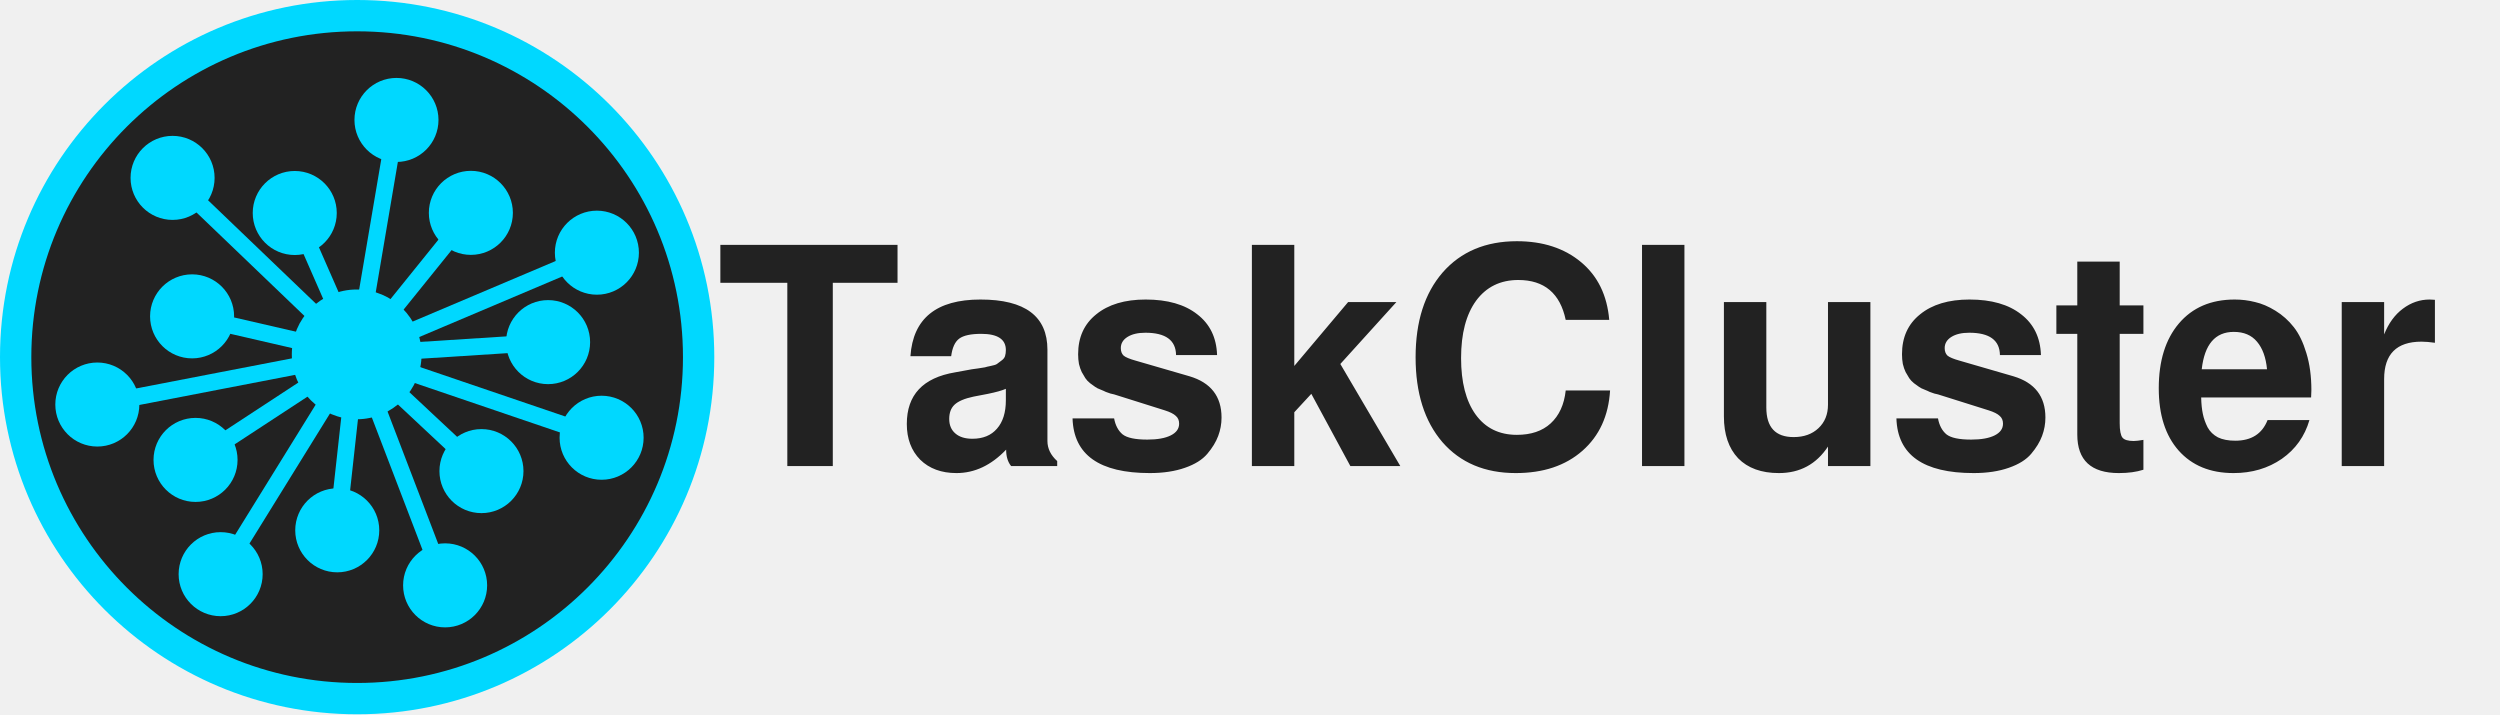
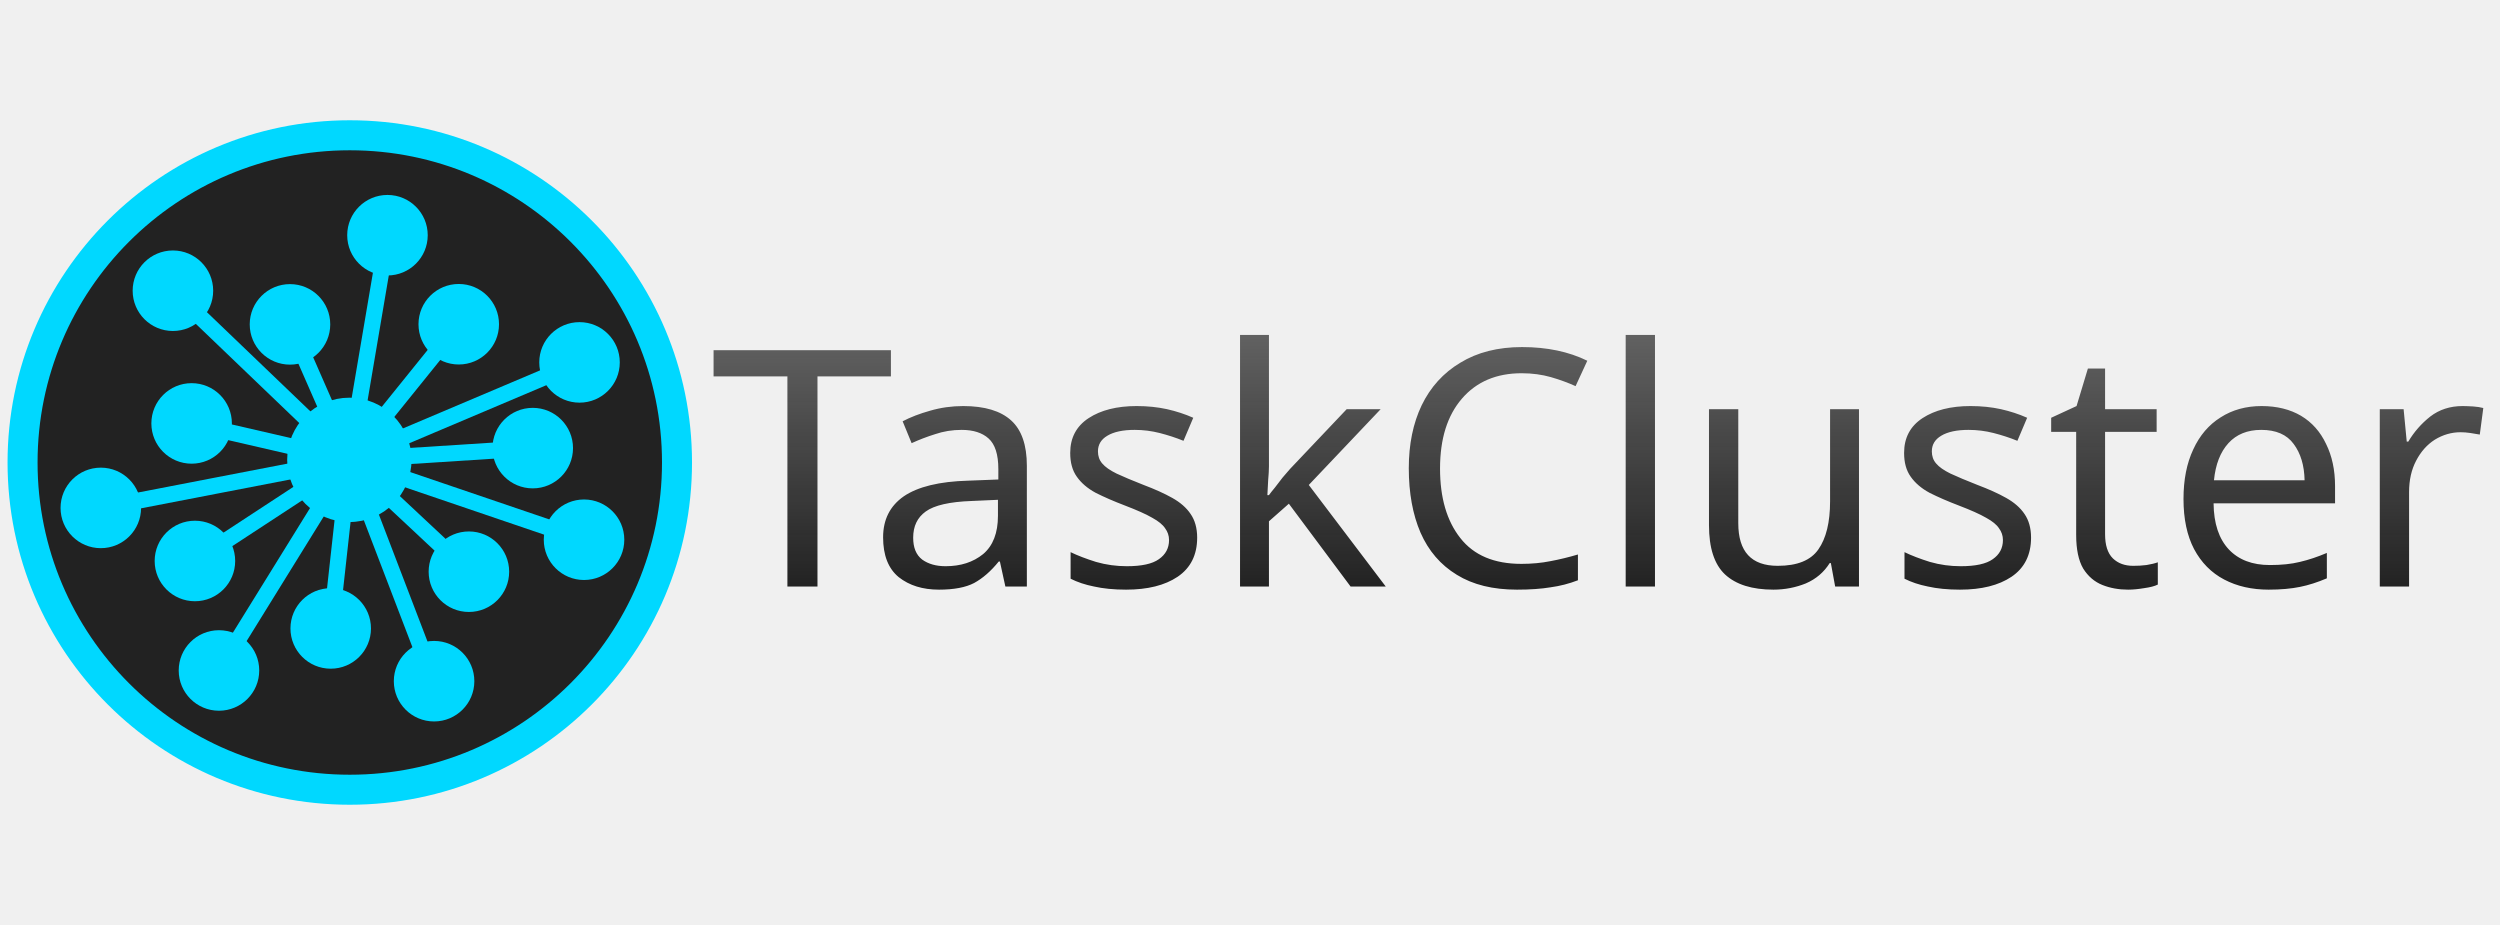
- <svg xmlns="http://www.w3.org/2000/svg" width="140" height="40" id="svg2" version="1.1">
+ <svg xmlns="http://www.w3.org/2000/svg" xmlns:xlink="http://www.w3.org/1999/xlink" width="100" height="37" id="svg2" version="1.1">
  <defs id="defs4">
+     <linearGradient id="linearGradient4060">
+       <stop style="stop-color:#141414;stop-opacity:1;" offset="0" id="stop4062" />
+       <stop id="stop4068" offset="1" style="stop-color:#141414;stop-opacity:0.314;" />
+     </linearGradient>
+     <linearGradient id="linearGradient4042">
+       <stop style="stop-color:#000000;stop-opacity:1;" offset="0" id="stop4044" />
+       <stop style="stop-color:#000000;stop-opacity:0;" offset="1" id="stop4046" />
+     </linearGradient>
    <marker orient="auto" refY="0" refX="0" id="Arrow2Lend" style="overflow:visible">
      <path id="path4150" style="fill-rule:evenodd;stroke-width:0.625;stroke-linejoin:round" d="M 8.719,4.034 -2.207,0.016 8.719,-4.002 c -1.745,2.372 -1.735,5.617 -6e-7,8.035 z" transform="matrix(-1.1,0,0,-1.1,-1.1,0)" />
    </marker>
    <linearGradient id="linearGradient5427">
      <stop id="stop5429" offset="0" style="stop-color:#00d8ff;stop-opacity:1;" />
      <stop id="stop5431" offset="1" style="stop-color:#00d8ff;stop-opacity:0;" />
    </linearGradient>
    <marker orient="auto" refY="0" refX="0" id="Arrow2Mend" style="overflow:visible">
      <path id="path4156" style="fill-rule:evenodd;stroke-width:0.625;stroke-linejoin:round" d="M 8.719,4.034 -2.207,0.016 8.719,-4.002 c -1.745,2.372 -1.735,5.617 -6e-7,8.035 z" transform="scale(-0.6,-0.6)" />
    </marker>
    <marker orient="auto" refY="0" refX="0" id="Arrow1Send" style="overflow:visible">
      <path id="path4144" d="M 0,0 5,-5 -12.5,0 5,5 0,0 z" style="fill-rule:evenodd;stroke:#000000;stroke-width:1pt" transform="matrix(-0.2,0,0,-0.2,-1.2,0)" />
    </marker>
    <marker orient="auto" refY="0" refX="0" id="Arrow1Mend" style="overflow:visible">
      <path id="path4138" d="M 0,0 5,-5 -12.5,0 5,5 0,0 z" style="fill-rule:evenodd;stroke:#000000;stroke-width:1pt" transform="matrix(-0.4,0,0,-0.4,-4,0)" />
    </marker>
    <marker orient="auto" refY="0" refX="0" id="Arrow1Lend" style="overflow:visible">
      <path id="path4132" d="M 0,0 5,-5 -12.5,0 5,5 0,0 z" style="fill-rule:evenodd;stroke:#000000;stroke-width:1pt" transform="matrix(-0.8,0,0,-0.8,-10,0)" />
    </marker>
+     <filter id="filter3906">
+       <feGaussianBlur stdDeviation="0.2" id="feGaussianBlur3908" />
+     </filter>
+     <filter id="filter3949">
+       <feGaussianBlur stdDeviation="0.4" id="feGaussianBlur3951" />
+     </filter>
+     <filter color-interpolation-filters="sRGB" id="filter3949-7">
+       <feGaussianBlur stdDeviation="0.4" id="feGaussianBlur3951-1" />
+     </filter>
+     <filter color-interpolation-filters="sRGB" id="filter3949-3">
+       <feGaussianBlur stdDeviation="0.4" id="feGaussianBlur3951-8" />
+     </filter>
+     <filter id="filter4038" x="-0.021" width="1.041" y="-0.144" height="1.288">
+       <feGaussianBlur stdDeviation="0.599" id="feGaussianBlur4040" />
+     </filter>
+     <linearGradient xlink:href="#linearGradient4042" id="linearGradient4048" x1="60.911" y1="37.729" x2="60.911" y2="4.002" gradientUnits="userSpaceOnUse" />
+     <linearGradient xlink:href="#linearGradient4060" id="linearGradient4066" x1="62.786" y1="37.07" x2="62.786" y2="13.183" gradientUnits="userSpaceOnUse" gradientTransform="matrix(1.017671,0,0,1.017671,-1.765467,-0.8815846)" />
  </defs>
-   <g id="layer1" transform="translate(0,-1012.362)" style="display:none">
+   <g id="layer1" transform="translate(0,-1015.362)" style="display:none">
    <rect style="color:#000000;fill:#222222;fill-opacity:1;stroke:none;stroke-width:0.4;marker:none;visibility:visible;display:inline;overflow:visible;enable-background:accumulate" id="rect3004" width="48" height="48" x="0" y="1004.362" />
  </g>
-   <g id="layer2" style="display:inline" transform="translate(0,-8)">
+   <g id="layer2" style="display:inline" transform="translate(0,-11)">
    <rect style="color:#000000;fill:#222222;fill-opacity:1;stroke:none;stroke-width:0.9;marker:none;visibility:visible;display:inline;overflow:visible;enable-background:accumulate" id="rect3069-0-1-1" width="420" height="420" x="1413.116" y="-128.508" />
-     <g style="display:inline" id="g4813-8" transform="matrix(1.169464,0,0,1.169464,-56.07812,-223.498)">
+     <g style="display:inline" id="g4813-8" transform="matrix(0.8004598,0,0,0.8004598,-38.08185,-142.6421)">
      <path style="color:#000000;fill:#222222;fill-opacity:1;stroke:#00d8ff;stroke-width:1.5;stroke-linecap:square;stroke-linejoin:miter;stroke-miterlimit:4;stroke-opacity:1;stroke-dasharray:none;stroke-dashoffset:0;marker:none;visibility:visible;display:inline;overflow:visible;enable-background:accumulate" id="path4718-2" d="m 219.115,166.087 c 0,9.031 -7.321,16.352 -16.352,16.352 -9.031,0 -16.352,-7.321 -16.352,-16.352 0,-9.031 7.321,-16.352 16.352,-16.352 9.031,0 16.352,7.321 16.352,16.352 z" transform="translate(-137.709,48.96715)" />
      <path style="color:#000000;fill:#00d8ff;fill-opacity:1;stroke:none;stroke-width:0.4;marker:none;visibility:visible;display:inline;overflow:visible;enable-background:accumulate" id="path3775-2-6-9-4-7-6-5" d="m 9.643,19.384 c 0,1.553 -1.259,2.812 -2.812,2.812 -1.553,0 -2.812,-1.259 -2.812,-2.812 0,-1.553 1.259,-2.812 2.812,-2.812 1.553,0 2.812,1.259 2.812,2.812 z" transform="matrix(0.7155256,0,0,-0.7155256,52.26286,226.971)" />
      <path style="color:#000000;fill:#00d8ff;fill-opacity:1;stroke:none;stroke-width:0.4;marker:none;visibility:visible;display:inline;overflow:visible;enable-background:accumulate" id="path3775-2-6-9-1-7-2-1-4" d="m 9.643,19.384 c 0,1.553 -1.259,2.812 -2.812,2.812 -1.553,0 -2.812,-1.259 -2.812,-2.812 0,-1.553 1.259,-2.812 2.812,-2.812 1.553,0 2.812,1.259 2.812,2.812 z" transform="matrix(0.7155256,0,0,-0.7155256,51.32816,220.3401)" />
      <path style="color:#000000;fill:#00d8ff;fill-opacity:1;stroke:#00d8ff;stroke-width:0.4;stroke-miterlimit:4;stroke-opacity:1;stroke-dasharray:none;marker:none;visibility:visible;display:inline;overflow:visible;enable-background:accumulate" id="path3775-2-6-9-3-2-7-1-2" d="m 9.643,19.384 c 0,1.553 -1.259,2.812 -2.812,2.812 -1.553,0 -2.812,-1.259 -2.812,-2.812 0,-1.553 1.259,-2.812 2.812,-2.812 1.553,0 2.812,1.259 2.812,2.812 z" transform="matrix(1.031535,0,0,-1.031535,57.98562,234.9173)" />
      <path style="color:#000000;fill:#00d8ff;fill-opacity:1;stroke:none;stroke-width:0.4;marker:none;visibility:visible;display:inline;overflow:visible;enable-background:accumulate" id="path3775-2-6-9-1-5-7-14-3-9" d="m 9.643,19.384 c 0,1.553 -1.259,2.812 -2.812,2.812 -1.553,0 -2.812,-1.259 -2.812,-2.812 0,-1.553 1.259,-2.812 2.812,-2.812 1.553,0 2.812,1.259 2.812,2.812 z" transform="matrix(0.7155256,0,0,-0.7155256,47.72497,231.1929)" />
      <path style="color:#000000;fill:#00d8ff;fill-opacity:1;stroke:none;stroke-width:0.4;marker:none;visibility:visible;display:inline;overflow:visible;enable-background:accumulate" id="path3775-2-6-9-1-1-6-4-3-3" d="m 9.643,19.384 c 0,1.553 -1.259,2.812 -2.812,2.812 -1.553,0 -2.812,-1.259 -2.812,-2.812 0,-1.553 1.259,-2.812 2.812,-2.812 1.553,0 2.812,1.259 2.812,2.812 z" transform="matrix(0.7155256,0,0,-0.7155256,69.30961,228.2047)" />
      <path style="color:#000000;fill:#00d8ff;fill-opacity:1;stroke:none;stroke-width:0.4;marker:none;visibility:visible;display:inline;overflow:visible;enable-background:accumulate" id="path3775-2-6-9-1-2-8-4-0-7" d="m 9.643,19.384 c 0,1.553 -1.259,2.812 -2.812,2.812 -1.553,0 -2.812,-1.259 -2.812,-2.812 0,-1.553 1.259,-2.812 2.812,-2.812 1.553,0 2.812,1.259 2.812,2.812 z" transform="matrix(0.7155256,0,0,-0.7155256,71.64642,223.9215)" />
      <path style="color:#000000;fill:#00d8ff;fill-opacity:1;stroke:none;stroke-width:0.4;marker:none;visibility:visible;display:inline;overflow:visible;enable-background:accumulate" id="path3775-2-6-9-1-25-2-5-5-5" d="m 9.643,19.384 c 0,1.553 -1.259,2.812 -2.812,2.812 -1.553,0 -2.812,-1.259 -2.812,-2.812 0,-1.553 1.259,-2.812 2.812,-2.812 1.553,0 2.812,1.259 2.812,2.812 z" transform="matrix(0.7155256,0,0,-0.7155256,57.17821,222.0215)" />
      <path style="color:#000000;fill:#00d8ff;fill-opacity:1;stroke:none;stroke-width:0.4;marker:none;visibility:visible;display:inline;overflow:visible;enable-background:accumulate" id="path3775-2-6-9-1-0-61-5-9-1" d="m 9.643,19.384 c 0,1.553 -1.259,2.812 -2.812,2.812 -1.553,0 -2.812,-1.259 -2.812,-2.812 0,-1.553 1.259,-2.812 2.812,-2.812 1.553,0 2.812,1.259 2.812,2.812 z" transform="matrix(0.7155256,0,0,-0.7155256,62.04946,217.5656)" />
      <path id="path3999-7-9-6-2" d="m 65.517,212.061 1.083,-6.381" style="fill:#ffffff;fill-opacity:0;stroke:#00d8ff;stroke-width:0.805px;stroke-linecap:square;stroke-linejoin:miter;stroke-opacity:1;display:inline" />
      <path id="path4001-4-1-1-6" d="m 63.867,212.264 -0.994,-2.268" style="fill:#ffffff;fill-opacity:0;stroke:#00d8ff;stroke-width:0.805px;stroke-linecap:square;stroke-linejoin:miter;stroke-opacity:1;display:inline" />
      <path id="path4003-9-7-4-8" d="m 62.937,212.914 -5.269,-5.051" style="fill:#ffffff;fill-opacity:0;stroke:#00d8ff;stroke-width:0.805px;stroke-linecap:square;stroke-linejoin:miter;stroke-opacity:1;display:inline" />
      <path id="path4007-5-9-1-2" d="m 59.111,213.554 3.093,0.714" style="fill:#ffffff;fill-opacity:0;stroke:#00d8ff;stroke-width:0.805px;stroke-linecap:square;stroke-linejoin:miter;stroke-opacity:1;display:inline" />
      <path id="path4009-0-6-0-8" d="m 62.182,215.473 -7.594,1.468" style="fill:#ffffff;fill-opacity:0;stroke:#00d8ff;stroke-width:0.805px;stroke-linecap:square;stroke-linejoin:miter;stroke-opacity:1;display:inline" />
      <path id="path4011-9-3-6-7" d="m 67.927,214.737 4.262,-0.273" style="fill:#ffffff;fill-opacity:0;stroke:#00d8ff;stroke-width:0.805px;stroke-linecap:square;stroke-linejoin:miter;stroke-opacity:1;display:inline" />
      <path id="path4013-8-6-8-1" d="m 74.68,210.837 -6.976,2.954" style="fill:#ffffff;fill-opacity:0;stroke:#00d8ff;stroke-width:0.805px;stroke-linecap:square;stroke-linejoin:miter;stroke-opacity:1;display:inline" />
      <path style="color:#000000;fill:#00d8ff;fill-opacity:1;stroke:none;stroke-width:0.4;marker:none;visibility:visible;display:inline;overflow:visible;enable-background:accumulate" id="path3775-2-6-9-1-0-4-5-5-9-2" d="m 9.643,19.384 c 0,1.553 -1.259,2.812 -2.812,2.812 -1.553,0 -2.812,-1.259 -2.812,-2.812 0,-1.553 1.259,-2.812 2.812,-2.812 1.553,0 2.812,1.259 2.812,2.812 z" transform="matrix(0.7155256,0,0,-0.7155256,65.61149,222.0146)" />
      <path id="path4082-6-6-4-6" d="m 69.235,209.711 -2.382,2.953" style="fill:none;stroke:#00d8ff;stroke-width:0.805px;stroke-linecap:square;stroke-linejoin:miter;stroke-opacity:1;display:inline" />
      <path style="color:#000000;fill:#00d8ff;fill-opacity:1;stroke:none;stroke-width:0.4;marker:none;visibility:visible;display:inline;overflow:visible;enable-background:accumulate" id="path3775-2-6-9-1-5-7-1-5-3-5" d="m 9.643,19.384 c 0,1.553 -1.259,2.812 -2.812,2.812 -1.553,0 -2.812,-1.259 -2.812,-2.812 0,-1.553 1.259,-2.812 2.812,-2.812 1.553,0 2.812,1.259 2.812,2.812 z" transform="matrix(0.7155256,0,0,-0.7155256,52.42786,233.8449)" />
      <path style="color:#000000;fill:#00d8ff;fill-opacity:1;stroke:none;stroke-width:0.4;marker:none;visibility:visible;display:inline;overflow:visible;enable-background:accumulate" id="path3775-2-6-9-1-5-7-1-3-0-7-8" d="m 9.643,19.384 c 0,1.553 -1.259,2.812 -2.812,2.812 -1.553,0 -2.812,-1.259 -2.812,-2.812 0,-1.553 1.259,-2.812 2.812,-2.812 1.553,0 2.812,1.259 2.812,2.812 z" transform="matrix(0.7155256,0,0,-0.7155256,53.62942,239.3163)" />
      <path style="color:#000000;fill:#00d8ff;fill-opacity:1;stroke:none;stroke-width:0.4;marker:none;visibility:visible;display:inline;overflow:visible;enable-background:accumulate" id="path3775-2-6-9-1-5-7-1-8-6-2-53" d="m 9.643,19.384 c 0,1.553 -1.259,2.812 -2.812,2.812 -1.553,0 -2.812,-1.259 -2.812,-2.812 0,-1.553 1.259,-2.812 2.812,-2.812 1.553,0 2.812,1.259 2.812,2.812 z" transform="matrix(0.7155256,0,0,-0.7155256,59.21359,237.2159)" />
      <path style="color:#000000;fill:#00d8ff;fill-opacity:1;stroke:none;stroke-width:0.4;marker:none;visibility:visible;display:inline;overflow:visible;enable-background:accumulate" id="path3775-2-6-9-1-5-7-1-3-9-2-2-8" d="m 9.643,19.384 c 0,1.553 -1.259,2.812 -2.812,2.812 -1.553,0 -2.812,-1.259 -2.812,-2.812 0,-1.553 1.259,-2.812 2.812,-2.812 1.553,0 2.812,1.259 2.812,2.812 z" transform="matrix(0.7155256,0,0,-0.7155256,71.87204,232.7834)" />
      <path style="fill:none;stroke:#00d8ff;stroke-width:0.805px;stroke-linecap:square;stroke-linejoin:miter;stroke-opacity:1;display:inline" d="m 62.604,216.512 -3.605,2.361" id="path4414-4-5-8" />
      <path style="fill:none;stroke:#00d8ff;stroke-width:0.805px;stroke-linecap:square;stroke-linejoin:miter;stroke-opacity:1;display:inline" d="m 63.504,217.389 -3.928,6.346" id="path4416-7-4-6" />
      <path style="fill:none;stroke:#00d8ff;stroke-width:0.805px;stroke-linecap:square;stroke-linejoin:miter;stroke-opacity:1;display:inline" d="m 64.713,217.806 -0.391,3.54" id="path4418-3-8-6" />
      <path style="fill:none;stroke:#00d8ff;stroke-width:0.805px;stroke-linecap:square;stroke-linejoin:miter;stroke-opacity:1;display:inline" d="m 67.779,215.857 7.075,2.408" id="path4420-7-7-3" />
      <path style="color:#000000;fill:#00d8ff;fill-opacity:1;stroke:none;stroke-width:0.4;marker:none;visibility:visible;display:inline;overflow:visible;enable-background:accumulate" id="path3775-2-6-9-1-5-7-1-8-6-2-5-9" d="m 9.643,19.384 c 0,1.553 -1.259,2.812 -2.812,2.812 -1.553,0 -2.812,-1.259 -2.812,-2.812 0,-1.553 1.259,-2.812 2.812,-2.812 1.553,0 2.812,1.259 2.812,2.812 z" transform="matrix(0.7155256,0,0,-0.7155256,64.37869,239.852)" />
      <path style="color:#000000;fill:#00d8ff;fill-opacity:1;stroke:none;stroke-width:0.4;marker:none;visibility:visible;display:inline;overflow:visible;enable-background:accumulate" id="path3775-2-6-9-1-5-7-1-8-6-2-0-1" d="m 9.643,19.384 c 0,1.553 -1.259,2.812 -2.812,2.812 -1.553,0 -2.812,-1.259 -2.812,-2.812 0,-1.553 1.259,-2.812 2.812,-2.812 1.553,0 2.812,1.259 2.812,2.812 z" transform="matrix(0.7155256,0,0,-0.7155256,66.11889,234.381)" />
      <path style="fill:#000000;fill-opacity:0;stroke:#00d8ff;stroke-width:0.805;stroke-linecap:square;stroke-linejoin:miter;stroke-miterlimit:4;stroke-opacity:1;stroke-dasharray:none" d="m 67.15,216.904 2.387,2.233" id="path4745-7" />
      <path style="fill:#000000;fill-opacity:0;stroke:#00d8ff;stroke-width:0.805;stroke-linecap:square;stroke-linejoin:miter;stroke-miterlimit:4;stroke-opacity:1;stroke-dasharray:none" d="m 66.069,217.632 2.477,6.47" id="path4747-9" />
    </g>
-     <text xml:space="preserve" style="font-size:17.295px;font-style:normal;font-variant:normal;font-weight:normal;font-stretch:normal;line-height:125%;letter-spacing:0px;word-spacing:0px;fill:#222222;fill-opacity:1;stroke:none;font-family:Nimbus Sans L;-inkscape-font-specification:Nimbus Sans L" x="39.826" y="34.103" id="text3207">
-       <tspan id="tspan3209" x="39.826" y="34.103" style="font-size:17px;font-style:normal;font-variant:normal;font-weight:600;font-stretch:normal;font-family:FreeSans;-inkscape-font-specification:FreeSans Semi-Bold;fill:#222222;fill-opacity:1">TaskCluster</tspan>
+     <text xml:space="preserve" style="font-size:13.192px;font-style:normal;font-variant:normal;font-weight:normal;font-stretch:normal;line-height:125%;letter-spacing:0px;word-spacing:0px;fill:url(#linearGradient4066);fill-opacity:1;stroke:none;font-family:Noto Sans;-inkscape-font-specification:Noto Sans" x="28.418" y="34.461" id="text3032">
+       <tspan id="tspan3034" x="28.418" y="34.461" style="font-size:13.23px;font-style:normal;font-variant:normal;font-weight:normal;font-stretch:normal;fill:url(#linearGradient4066);fill-opacity:1;font-family:Noto Sans;-inkscape-font-specification:Noto Sans">TaskCluster</tspan>
    </text>
+     <flowRoot xml:space="preserve" id="flowRoot4050" style="fill:black;stroke:none;stroke-opacity:1;stroke-width:1px;stroke-linejoin:miter;stroke-linecap:butt;fill-opacity:1;font-family:Monospace;font-style:normal;font-weight:normal;font-size:16px;line-height:125%;letter-spacing:0px;word-spacing:0px;-inkscape-font-specification:Monospace;font-stretch:normal;font-variant:normal">
+       <flowRegion id="flowRegion4052">
+         <rect id="rect4054" width="2.125" height="33" x="59.125" y="-28.5" />
+       </flowRegion>
+       <flowPara id="flowPara4056" />
+     </flowRoot>
  </g>
</svg>
